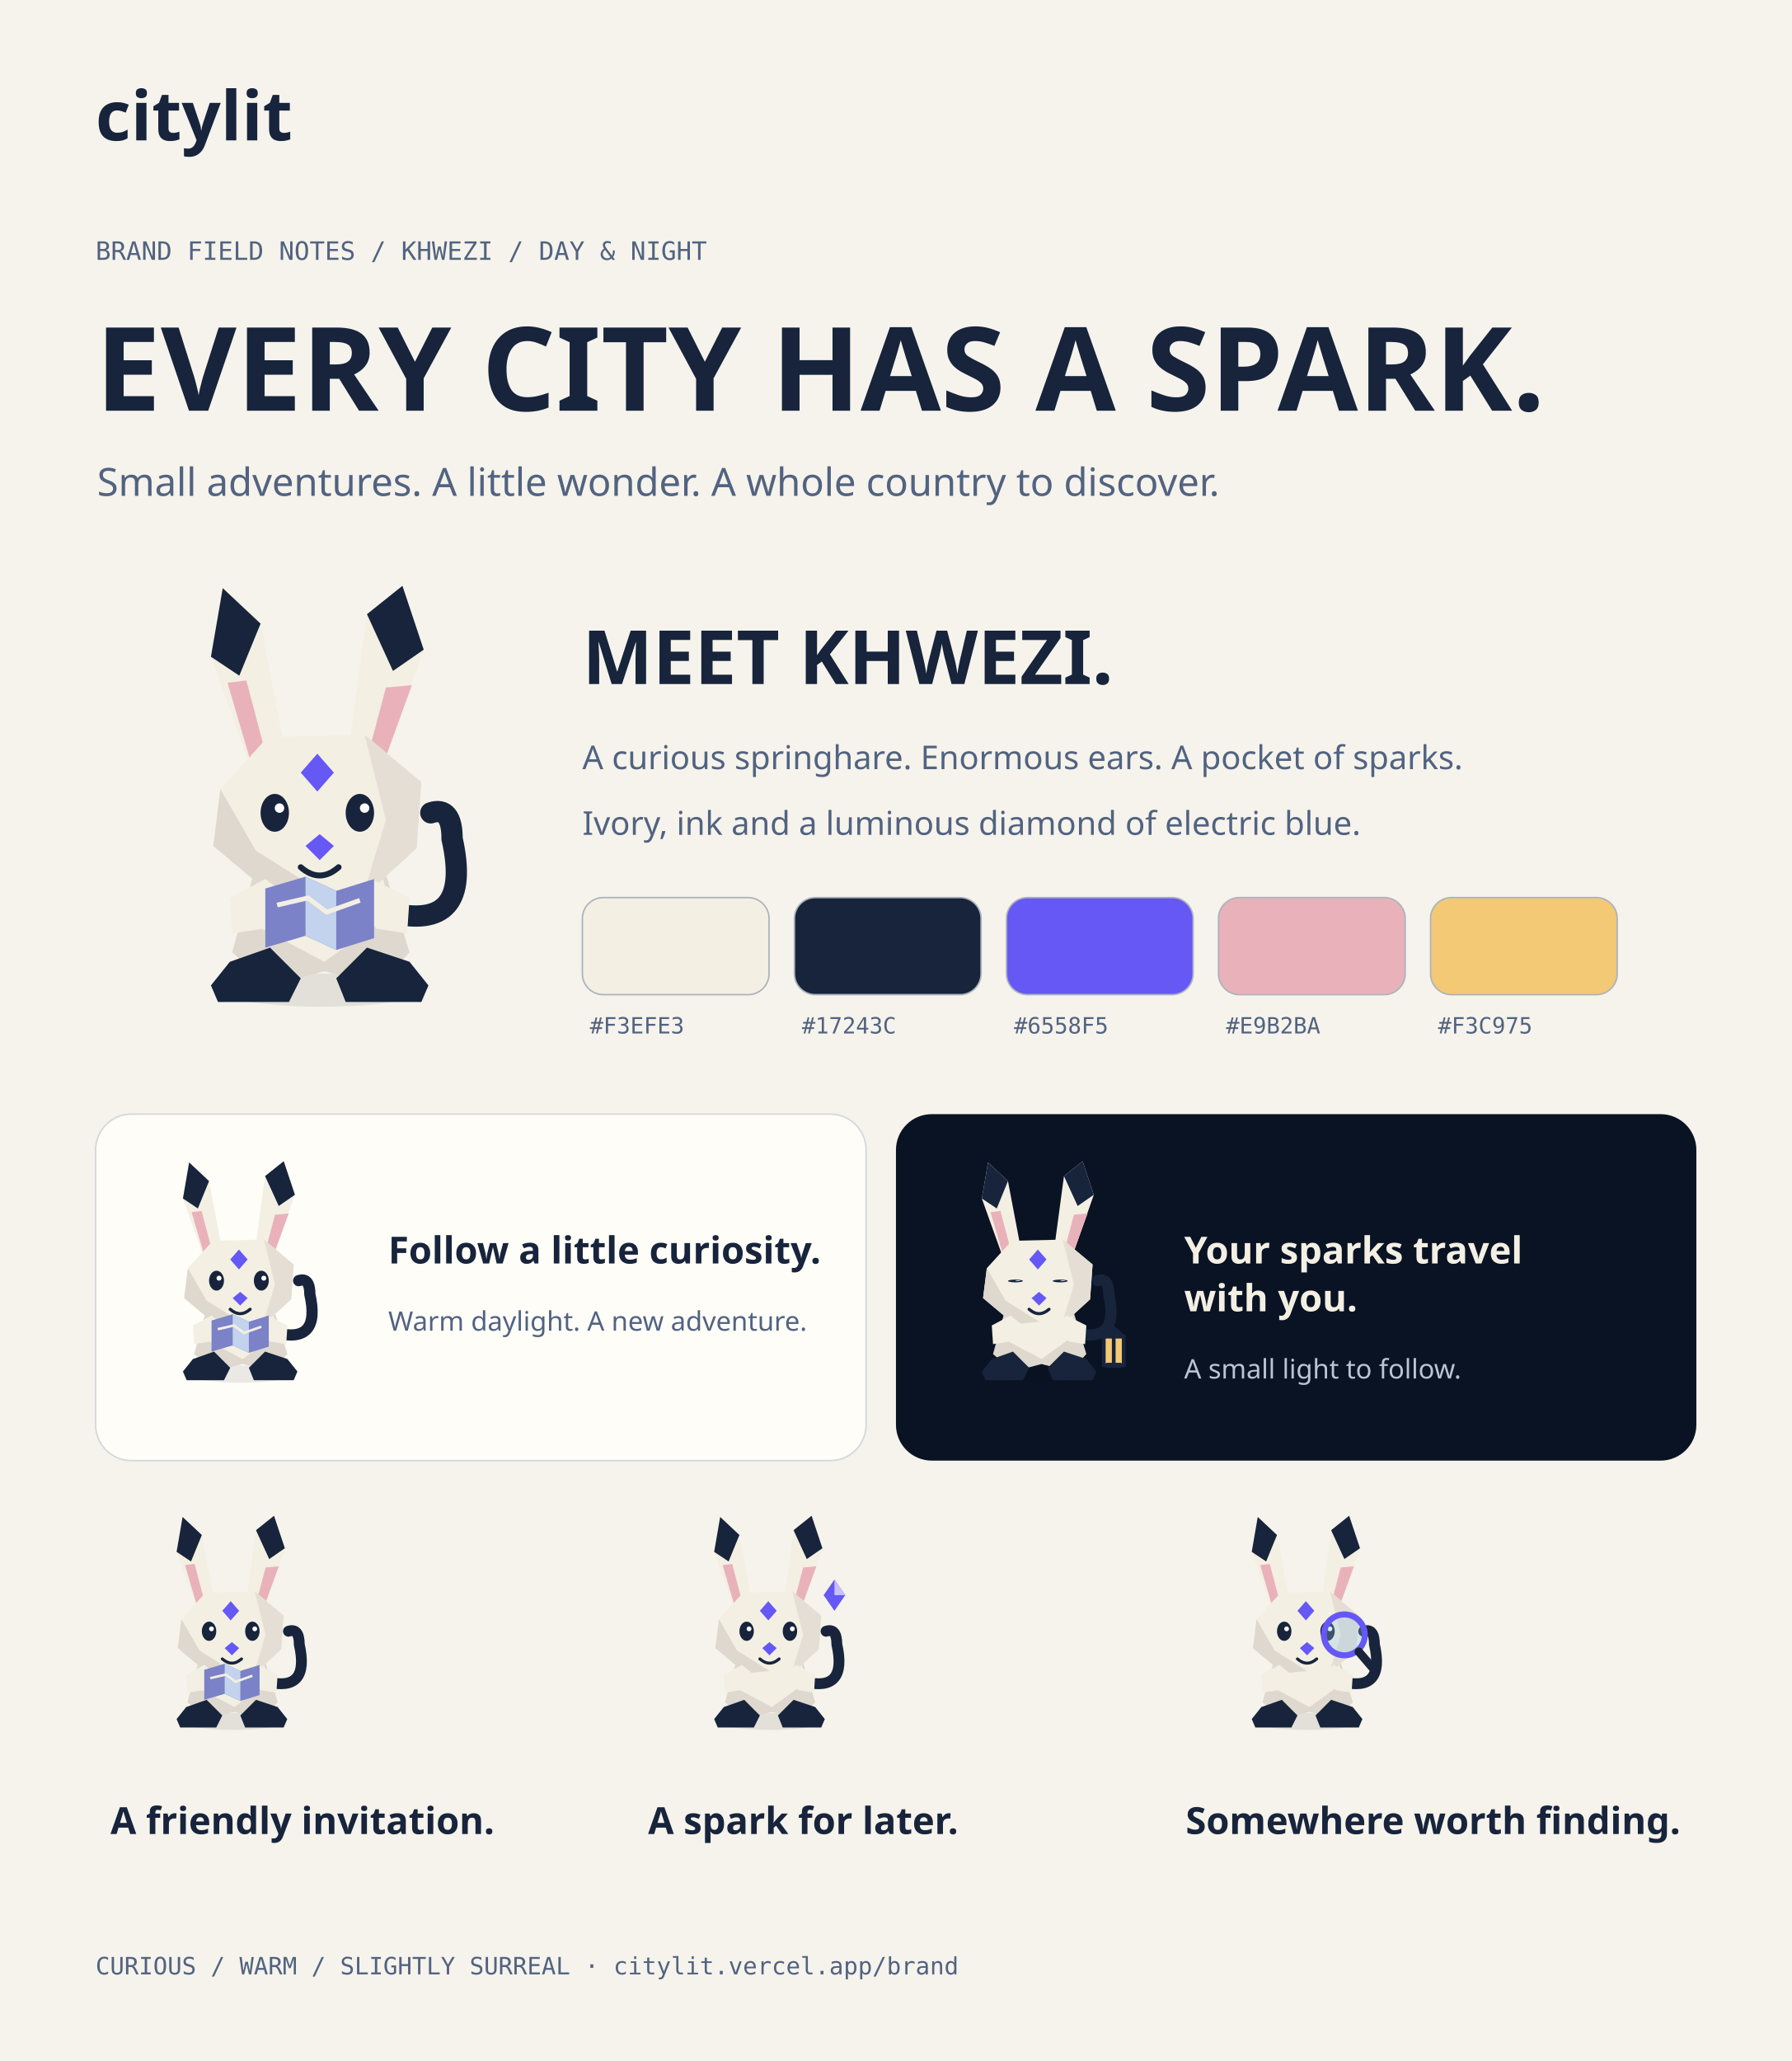
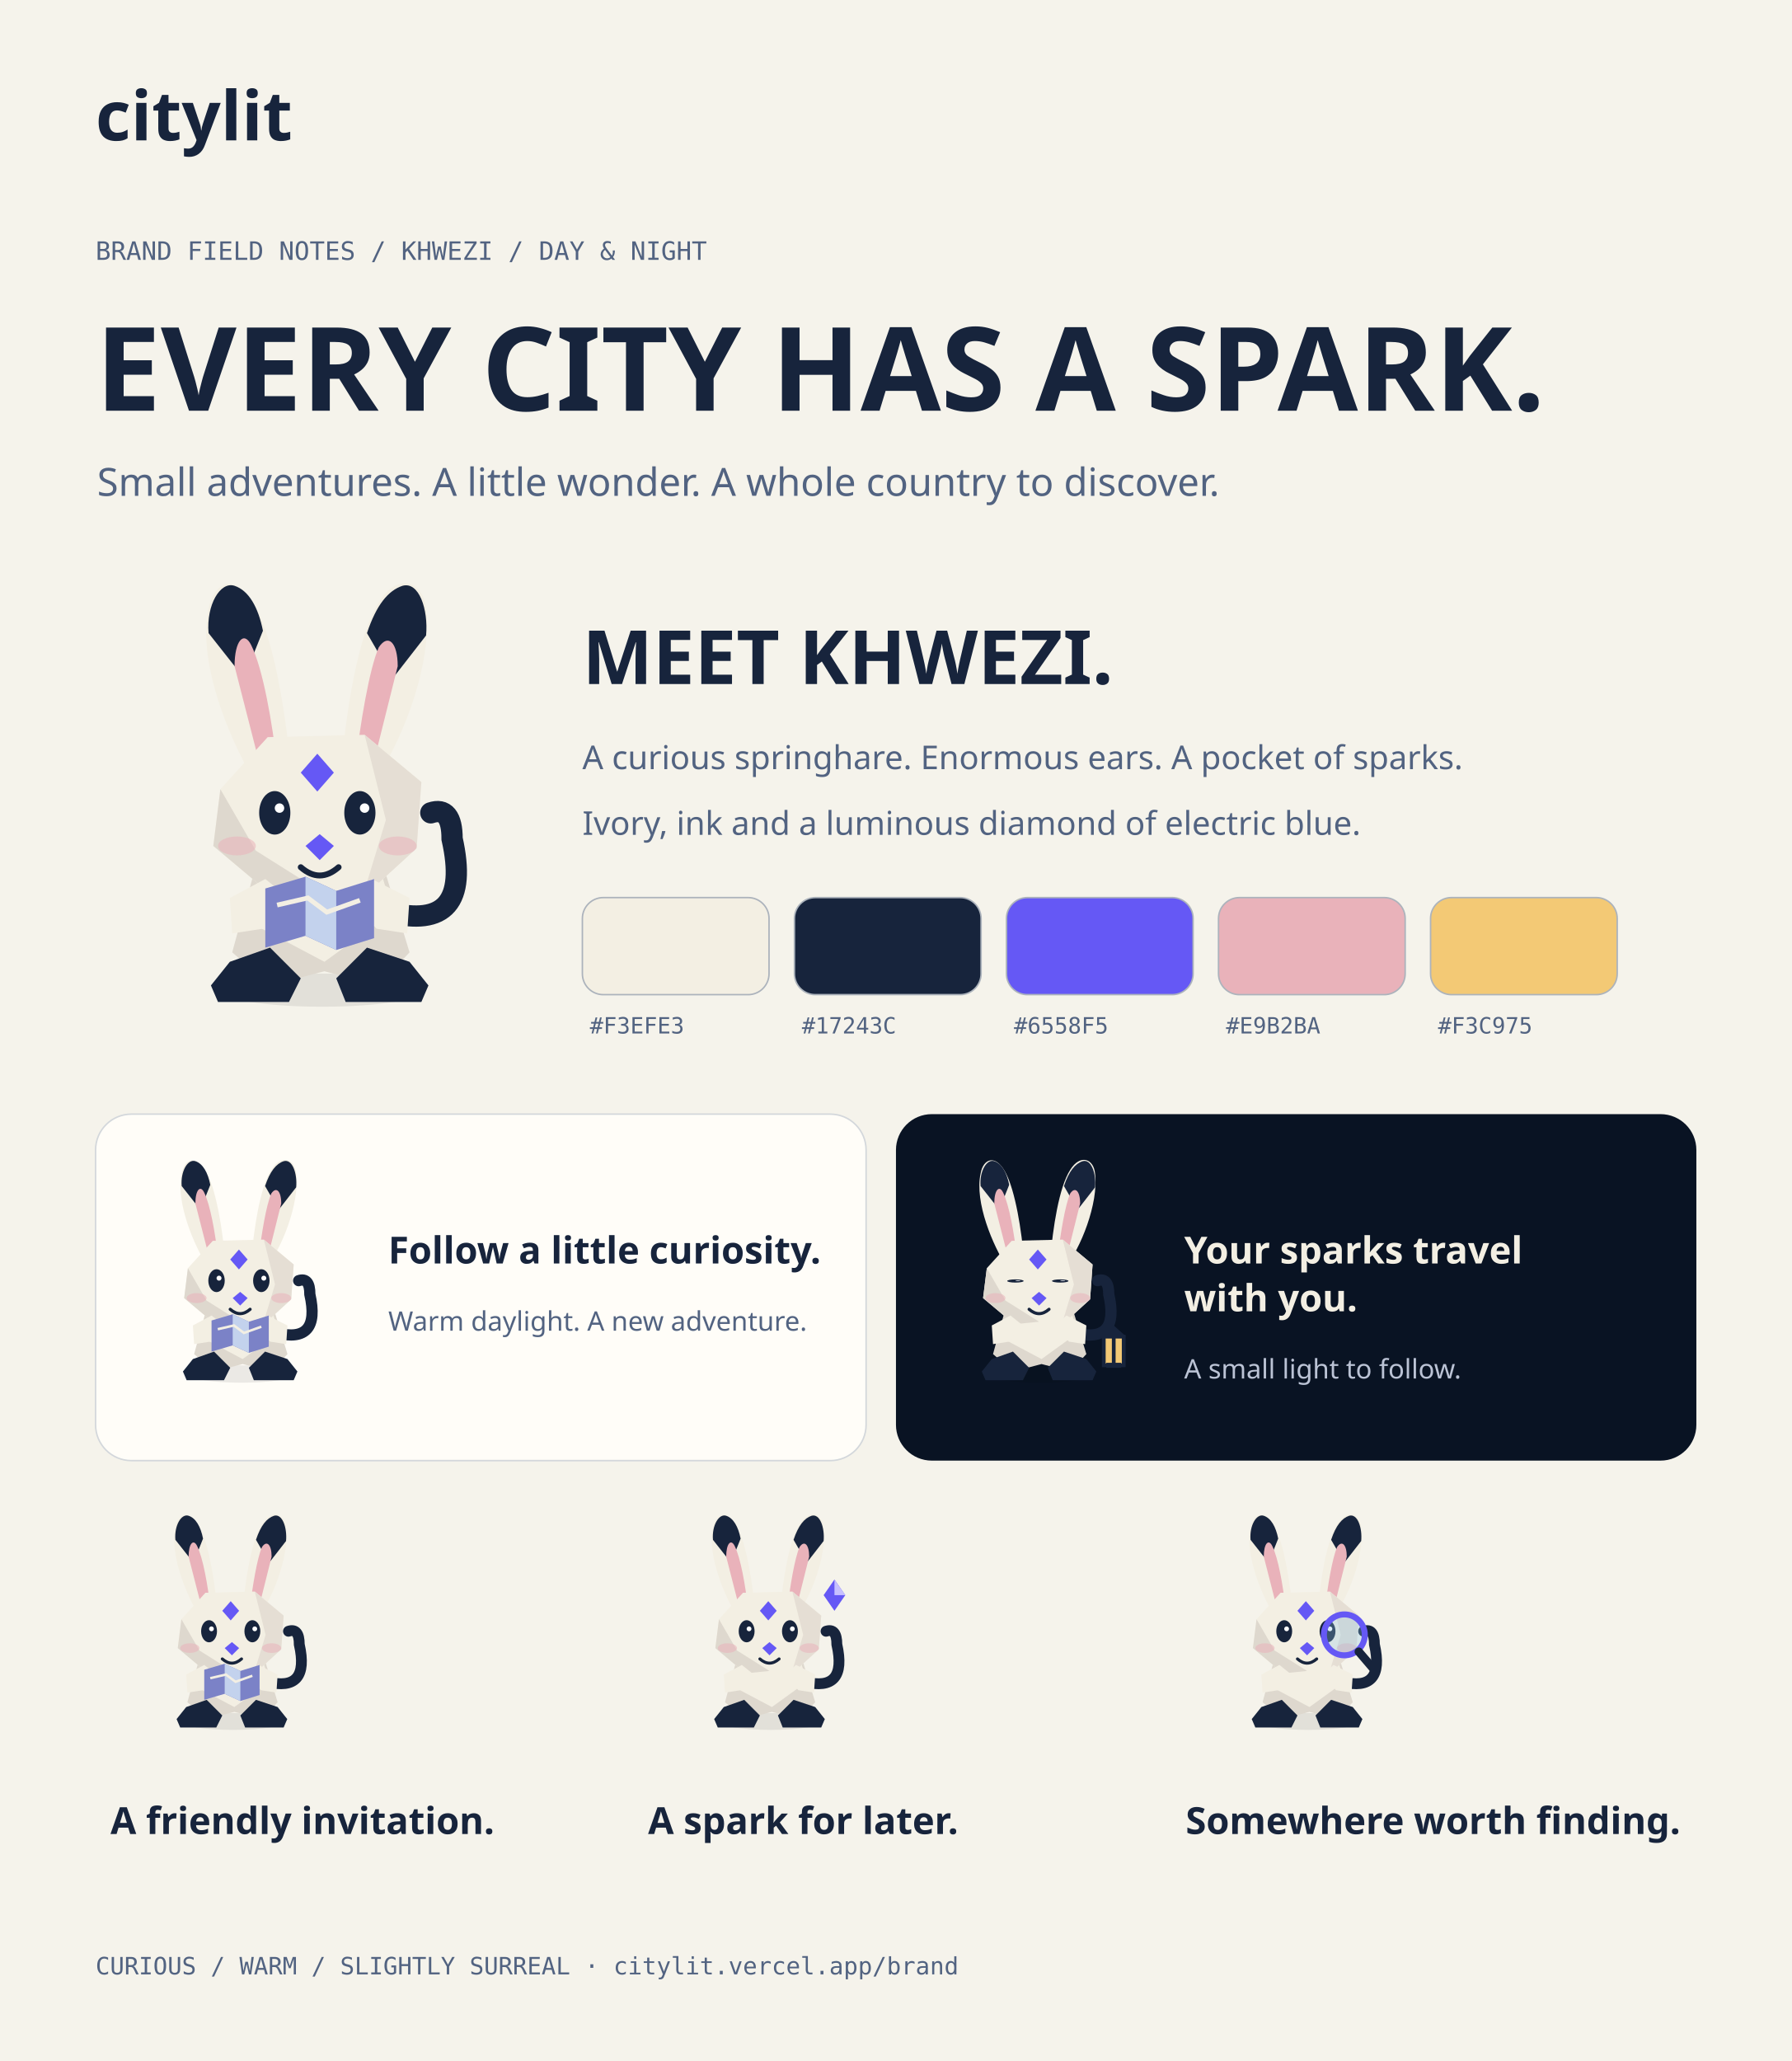
<svg xmlns="http://www.w3.org/2000/svg" width="1200" height="1380">
  <rect width="1200" height="1380" fill="#F5F3EB" />
  <text x="64" y="94" font-family="sans-serif" font-weight="700" font-size="46" fill="#17243C">citylit</text>
  <text x="64" y="174" font-family="monospace" font-size="17" fill="#526381">BRAND FIELD NOTES / KHWEZI / DAY &amp; NIGHT</text>
  <text x="64" y="275" font-family="sans-serif" font-size="78" font-weight="800" fill="#17243C" textLength="1050" lengthAdjust="spacingAndGlyphs">EVERY CITY HAS A SPARK.</text>
  <text x="65" y="332" font-family="sans-serif" font-size="26" fill="#526381">Small adventures. A little wonder. A whole country to discover.</text>
  <svg x="70" y="365" width="285" height="330" viewBox="0 0 180 200" fill="none">
    <ellipse cx="92" cy="184" rx="43" ry="7" fill="currentColor" opacity=".08" />
    <g class="khwezi-body">
      <path d="M120 151Q156 160 147 120Q147 106 138 109" stroke="#17243C" stroke-width="9" stroke-linecap="round" />
      <g class="khwezi-ear khwezi-ear-left">
-         <path d="M64 96 45 43 50 14 66 29 78 92Z" fill="#F3EFE3" />
-         <path d="m45 43 5-29 16 15-9 22Z" fill="#17243C" />
-         <path d="m60 53 10 38-8-3-10-34Z" fill="#E9B2BA" />
-       </g>
-       <g class="khwezi-ear khwezi-ear-right">
-         <path d="m102 92 9-67 15-12 9 27-20 57Z" fill="#F3EFE3" />
-         <path d="m111 25 15-12 9 27-13 9Z" fill="#17243C" />
-         <path d="m119 56-9 34 8-2 12-33Z" fill="#E9B2BA" />
-       </g>
-       <path d="m63 135-9 33 16 14 23-6 23 6 13-14-10-33Z" fill="#DED8CE" />
-       <path d="m67 133-8 21 34 18 29-21-6-20Z" fill="#F3EFE3" />
-       <path d="m53 172 17-6 13 13-5 10H48l-3-7Z" fill="#17243C" />
-       <path d="m111 166 18 6 8 10-3 7h-32l-4-10Z" fill="#17243C" />
-       <path d="m49 99 20-22 41-1 24 20-2 28-23 21-38-1-25-21Z" fill="#F3EFE3" />
-       <path d="m49 99-3 24 25 21 20-2-27-17Z" fill="#DED8CE" />
-       <path d="m110 76 24 20-2 28-23 21 10-33Z" fill="#E5DED4" />
-       <path d="m68 137-15 8 1 15 13-2 11-13Z" fill="#F3EFE3" />
-       <path d="m113 137 16 8-1 15-13-2-11-13Z" fill="#F3EFE3" />
-       <g class="khwezi-eyes">
-         <ellipse cx="72" cy="109" rx="6" ry="8" fill="#17243C" />
-         <ellipse cx="108" cy="109" rx="6" ry="8" fill="#17243C" />
-         <circle cx="74" cy="107" r="2" fill="white" />
-         <circle cx="110" cy="107" r="2" fill="white" />
-       </g>
+         <path d="M65 98C54 81 39 46 44 23c2-12 12-16 20-1 8 15 13 47 15 71Z" fill="#F3EFE3" />
+         <path d="M44 33C43 21 49 11 55 13c6 2 10 9 12 19l-8 20Z" fill="#17243C" />
+         <path d="M55 47c0-11 4-15 7-9 5 10 9 33 11 51l-8-3Z" fill="#E9B2BA" />
+       </g>
+       <g class="khwezi-ear khwezi-ear-right">
+         <path d="M100 92c2-25 7-58 16-72 8-13 19-9 20 3 3 24-12 61-24 75Z" fill="#F3EFE3" />
+         <path d="M111 33c4-12 9-18 15-20 7-2 11 10 10 21l-14 18Z" fill="#17243C" />
+         <path d="M124 47c0-10-4-14-8-8-4 9-8 33-10 51l8-3Z" fill="#E9B2BA" />
+       </g>
+       <path d="m63 135-9 33 16 14 23-6 23 6 13-14-10-33Z" fill="#DED8CE" />
+       <path d="m67 133-8 21 34 18 29-21-6-20Z" fill="#F3EFE3" />
+       <path d="m53 172 17-6 13 13-5 10H48l-3-7Z" fill="#17243C" />
+       <path d="m111 166 18 6 8 10-3 7h-32l-4-10Z" fill="#17243C" />
+       <path d="m49 99 20-22 41-1 24 20-2 28-23 21-38-1-25-21Z" fill="#F3EFE3" />
+       <path d="m49 99-3 24 25 21 20-2-27-17Z" fill="#DED8CE" />
+       <path d="m110 76 24 20-2 28-23 21 10-33Z" fill="#E5DED4" />
+       <path d="m68 137-15 8 1 15 13-2 11-13Z" fill="#F3EFE3" />
+       <path d="m113 137 16 8-1 15-13-2-11-13Z" fill="#F3EFE3" />
+       <g class="khwezi-eyes">
+         <ellipse cx="72" cy="109" rx="6.6" ry="9.2" fill="#17243C" />
+         <ellipse cx="108" cy="109" rx="6.6" ry="9.2" fill="#17243C" />
+         <circle cx="74" cy="107" r="2" fill="white" />
+         <circle cx="110" cy="107" r="2" fill="white" />
+       </g>
+       <ellipse cx="56" cy="123" rx="8" ry="4" fill="#E9B2BA" opacity=".55" />
+       <ellipse cx="124" cy="123" rx="8" ry="4" fill="#E9B2BA" opacity=".55" />
      <path d="m85 123 6-5 6 5-6 6Z" fill="#6558F5" />
      <path d="M83 132q8 7 16 0" stroke="#17243C" stroke-width="2.5" stroke-linecap="round" />
      <path d="m90 84 7 8-7 8-7-8Z" fill="#6558F5" />
      <g class="khwezi-prop">
        <path d="m68 141 17-5 13 6 16-5v25l-16 5-13-6-17 5Z" fill="#7B82C7" />
        <path d="m85 136 13 6v25l-13-6Z" fill="#C3D2ED" />
        <path d="m73 148 13-3 8 6 14-5" stroke="#F3EFE3" stroke-width="2" />
      </g>
    </g>
  </svg>
  <text x="390" y="458" font-family="sans-serif" font-weight="700" font-size="50" fill="#17243C">MEET KHWEZI.</text>
  <text x="390" y="515" font-family="sans-serif" font-size="22" fill="#526381">A curious springhare. Enormous ears. A pocket of sparks.</text>
  <text x="390" y="559" font-family="sans-serif" font-size="22" fill="#526381">Ivory, ink and a luminous diamond of electric blue.</text>
  <rect x="390" y="601" width="125" height="65" rx="14" fill="#F3EFE3" stroke="#ACB3BC" />
  <text x="395" y="692" font-family="monospace" font-size="15" fill="#526381">#F3EFE3</text>
  <rect x="532" y="601" width="125" height="65" rx="14" fill="#17243C" stroke="#ACB3BC" />
  <text x="537" y="692" font-family="monospace" font-size="15" fill="#526381">#17243C</text>
  <rect x="674" y="601" width="125" height="65" rx="14" fill="#6558F5" stroke="#ACB3BC" />
  <text x="679" y="692" font-family="monospace" font-size="15" fill="#526381">#6558F5</text>
  <rect x="816" y="601" width="125" height="65" rx="14" fill="#E9B2BA" stroke="#ACB3BC" />
  <text x="821" y="692" font-family="monospace" font-size="15" fill="#526381">#E9B2BA</text>
  <rect x="958" y="601" width="125" height="65" rx="14" fill="#F3C975" stroke="#ACB3BC" />
  <text x="963" y="692" font-family="monospace" font-size="15" fill="#526381">#F3C975</text>
  <rect x="64" y="746" width="516" height="232" rx="24" fill="#FFFDF8" stroke="#D3D7DB" />
  <svg x="85" y="765" width="150" height="170" viewBox="0 0 180 200" fill="none">
    <ellipse cx="92" cy="184" rx="43" ry="7" fill="currentColor" opacity=".08" />
    <g class="khwezi-body">
      <path d="M120 151Q156 160 147 120Q147 106 138 109" stroke="#17243C" stroke-width="9" stroke-linecap="round" />
      <g class="khwezi-ear khwezi-ear-left">
-         <path d="M64 96 45 43 50 14 66 29 78 92Z" fill="#F3EFE3" />
-         <path d="m45 43 5-29 16 15-9 22Z" fill="#17243C" />
-         <path d="m60 53 10 38-8-3-10-34Z" fill="#E9B2BA" />
-       </g>
-       <g class="khwezi-ear khwezi-ear-right">
-         <path d="m102 92 9-67 15-12 9 27-20 57Z" fill="#F3EFE3" />
-         <path d="m111 25 15-12 9 27-13 9Z" fill="#17243C" />
-         <path d="m119 56-9 34 8-2 12-33Z" fill="#E9B2BA" />
-       </g>
-       <path d="m63 135-9 33 16 14 23-6 23 6 13-14-10-33Z" fill="#DED8CE" />
-       <path d="m67 133-8 21 34 18 29-21-6-20Z" fill="#F3EFE3" />
-       <path d="m53 172 17-6 13 13-5 10H48l-3-7Z" fill="#17243C" />
-       <path d="m111 166 18 6 8 10-3 7h-32l-4-10Z" fill="#17243C" />
-       <path d="m49 99 20-22 41-1 24 20-2 28-23 21-38-1-25-21Z" fill="#F3EFE3" />
-       <path d="m49 99-3 24 25 21 20-2-27-17Z" fill="#DED8CE" />
-       <path d="m110 76 24 20-2 28-23 21 10-33Z" fill="#E5DED4" />
-       <path d="m68 137-15 8 1 15 13-2 11-13Z" fill="#F3EFE3" />
-       <path d="m113 137 16 8-1 15-13-2-11-13Z" fill="#F3EFE3" />
-       <g class="khwezi-eyes">
-         <ellipse cx="72" cy="109" rx="6" ry="8" fill="#17243C" />
-         <ellipse cx="108" cy="109" rx="6" ry="8" fill="#17243C" />
-         <circle cx="74" cy="107" r="2" fill="white" />
-         <circle cx="110" cy="107" r="2" fill="white" />
-       </g>
+         <path d="M65 98C54 81 39 46 44 23c2-12 12-16 20-1 8 15 13 47 15 71Z" fill="#F3EFE3" />
+         <path d="M44 33C43 21 49 11 55 13c6 2 10 9 12 19l-8 20Z" fill="#17243C" />
+         <path d="M55 47c0-11 4-15 7-9 5 10 9 33 11 51l-8-3Z" fill="#E9B2BA" />
+       </g>
+       <g class="khwezi-ear khwezi-ear-right">
+         <path d="M100 92c2-25 7-58 16-72 8-13 19-9 20 3 3 24-12 61-24 75Z" fill="#F3EFE3" />
+         <path d="M111 33c4-12 9-18 15-20 7-2 11 10 10 21l-14 18Z" fill="#17243C" />
+         <path d="M124 47c0-10-4-14-8-8-4 9-8 33-10 51l8-3Z" fill="#E9B2BA" />
+       </g>
+       <path d="m63 135-9 33 16 14 23-6 23 6 13-14-10-33Z" fill="#DED8CE" />
+       <path d="m67 133-8 21 34 18 29-21-6-20Z" fill="#F3EFE3" />
+       <path d="m53 172 17-6 13 13-5 10H48l-3-7Z" fill="#17243C" />
+       <path d="m111 166 18 6 8 10-3 7h-32l-4-10Z" fill="#17243C" />
+       <path d="m49 99 20-22 41-1 24 20-2 28-23 21-38-1-25-21Z" fill="#F3EFE3" />
+       <path d="m49 99-3 24 25 21 20-2-27-17Z" fill="#DED8CE" />
+       <path d="m110 76 24 20-2 28-23 21 10-33Z" fill="#E5DED4" />
+       <path d="m68 137-15 8 1 15 13-2 11-13Z" fill="#F3EFE3" />
+       <path d="m113 137 16 8-1 15-13-2-11-13Z" fill="#F3EFE3" />
+       <g class="khwezi-eyes">
+         <ellipse cx="72" cy="109" rx="6.6" ry="9.2" fill="#17243C" />
+         <ellipse cx="108" cy="109" rx="6.6" ry="9.2" fill="#17243C" />
+         <circle cx="74" cy="107" r="2" fill="white" />
+         <circle cx="110" cy="107" r="2" fill="white" />
+       </g>
+       <ellipse cx="56" cy="123" rx="8" ry="4" fill="#E9B2BA" opacity=".55" />
+       <ellipse cx="124" cy="123" rx="8" ry="4" fill="#E9B2BA" opacity=".55" />
      <path d="m85 123 6-5 6 5-6 6Z" fill="#6558F5" />
      <path d="M83 132q8 7 16 0" stroke="#17243C" stroke-width="2.5" stroke-linecap="round" />
      <path d="m90 84 7 8-7 8-7-8Z" fill="#6558F5" />
      <g class="khwezi-prop">
        <path d="m68 141 17-5 13 6 16-5v25l-16 5-13-6-17 5Z" fill="#7B82C7" />
        <path d="m85 136 13 6v25l-13-6Z" fill="#C3D2ED" />
        <path d="m73 148 13-3 8 6 14-5" stroke="#F3EFE3" stroke-width="2" />
      </g>
    </g>
  </svg>
  <text x="260" y="846" font-family="sans-serif" font-weight="700" font-size="25" fill="#17243C">Follow a little curiosity.</text>
  <text x="260" y="891" font-family="sans-serif" font-size="18" fill="#526381">Warm daylight. A new adventure.</text>
  <rect x="600" y="746" width="536" height="232" rx="24" fill="#091323" />
  <svg x="620" y="765" width="150" height="170" viewBox="0 0 180 200" fill="none">
    <ellipse cx="92" cy="184" rx="43" ry="7" fill="currentColor" opacity=".08" />
    <g class="khwezi-body">
      <path d="M120 151Q156 160 147 120Q147 106 138 109" stroke="#17243C" stroke-width="9" stroke-linecap="round" />
      <g class="khwezi-ear khwezi-ear-left">
-         <path d="M64 96 45 43 50 14 66 29 78 92Z" fill="#F3EFE3" />
-         <path d="m45 43 5-29 16 15-9 22Z" fill="#17243C" />
-         <path d="m60 53 10 38-8-3-10-34Z" fill="#E9B2BA" />
-       </g>
-       <g class="khwezi-ear khwezi-ear-right">
-         <path d="m102 92 9-67 15-12 9 27-20 57Z" fill="#F3EFE3" />
-         <path d="m111 25 15-12 9 27-13 9Z" fill="#17243C" />
-         <path d="m119 56-9 34 8-2 12-33Z" fill="#E9B2BA" />
+         <path d="M65 98C54 81 39 46 44 23c2-12 12-16 20-1 8 15 13 47 15 71Z" fill="#F3EFE3" />
+         <path d="M44 33C43 21 49 11 55 13c6 2 10 9 12 19l-8 20Z" fill="#17243C" />
+         <path d="M55 47c0-11 4-15 7-9 5 10 9 33 11 51l-8-3Z" fill="#E9B2BA" />
+       </g>
+       <g class="khwezi-ear khwezi-ear-right">
+         <path d="M100 92c2-25 7-58 16-72 8-13 19-9 20 3 3 24-12 61-24 75Z" fill="#F3EFE3" />
+         <path d="M111 33c4-12 9-18 15-20 7-2 11 10 10 21l-14 18Z" fill="#17243C" />
+         <path d="M124 47c0-10-4-14-8-8-4 9-8 33-10 51l8-3Z" fill="#E9B2BA" />
      </g>
      <path d="m63 135-9 33 16 14 23-6 23 6 13-14-10-33Z" fill="#DED8CE" />
      <path d="m67 133-8 21 34 18 29-21-6-20Z" fill="#F3EFE3" />
      <path d="m53 172 17-6 13 13-5 10H48l-3-7Z" fill="#17243C" />
      <path d="m111 166 18 6 8 10-3 7h-32l-4-10Z" fill="#17243C" />
      <path d="m49 99 20-22 41-1 24 20-2 28-23 21-38-1-25-21Z" fill="#F3EFE3" />
      <path d="m49 99-3 24 25 21 20-2-27-17Z" fill="#DED8CE" />
      <path d="m110 76 24 20-2 28-23 21 10-33Z" fill="#E5DED4" />
      <path d="m68 137-15 8 1 15 13-2 11-13Z" fill="#F3EFE3" />
      <path d="m113 137 16 8-1 15-13-2-11-13Z" fill="#F3EFE3" />
      <g class="khwezi-eyes" transform="translate(0 94) scale(1 .14)">
-         <ellipse cx="72" cy="109" rx="6" ry="8" fill="#17243C" />
-         <ellipse cx="108" cy="109" rx="6" ry="8" fill="#17243C" />
-         <circle cx="74" cy="107" r="2" fill="white" />
-         <circle cx="110" cy="107" r="2" fill="white" />
-       </g>
+         <ellipse cx="72" cy="109" rx="6.6" ry="9.2" fill="#17243C" />
+         <ellipse cx="108" cy="109" rx="6.6" ry="9.2" fill="#17243C" />
+         <circle cx="74" cy="107" r="2" fill="white" />
+         <circle cx="110" cy="107" r="2" fill="white" />
+       </g>
+       <ellipse cx="56" cy="123" rx="8" ry="4" fill="#E9B2BA" opacity=".55" />
+       <ellipse cx="124" cy="123" rx="8" ry="4" fill="#E9B2BA" opacity=".55" />
      <path d="m85 123 6-5 6 5-6 6Z" fill="#6558F5" />
      <path d="M83 132q8 7 16 0" stroke="#17243C" stroke-width="2.5" stroke-linecap="round" />
      <path d="m90 84 7 8-7 8-7-8Z" fill="#6558F5" />
    </g>
    <g class="khwezi-lantern">
      <path d="m141 154 10-9 10 9Z" fill="#17243C" />
      <path d="M143 154h16v23h-16Z" fill="#F3C975" />
      <path d="M143 154h16v23h-16ZM151 154v23" stroke="#17243C" stroke-width="3" />
      <path d="M145 177h12" stroke="#17243C" stroke-width="4" />
    </g>
  </svg>
  <text x="793" y="846" font-family="sans-serif" font-weight="700" font-size="25" fill="#F3EFE3">
    <tspan x="793" dy="0">Your sparks travel</tspan>
    <tspan x="793" dy="32">with you.</tspan>
  </text>
  <text x="793" y="923" font-family="sans-serif" font-size="18" fill="#BBC3D5">A small light to follow.</text>
  <svg x="82" y="1000" width="145" height="170" viewBox="0 0 180 200" fill="none">
    <ellipse cx="92" cy="184" rx="43" ry="7" fill="currentColor" opacity=".08" />
    <g class="khwezi-body">
      <path d="M120 151Q156 160 147 120Q147 106 138 109" stroke="#17243C" stroke-width="9" stroke-linecap="round" />
      <g class="khwezi-ear khwezi-ear-left">
-         <path d="M64 96 45 43 50 14 66 29 78 92Z" fill="#F3EFE3" />
-         <path d="m45 43 5-29 16 15-9 22Z" fill="#17243C" />
-         <path d="m60 53 10 38-8-3-10-34Z" fill="#E9B2BA" />
-       </g>
-       <g class="khwezi-ear khwezi-ear-right">
-         <path d="m102 92 9-67 15-12 9 27-20 57Z" fill="#F3EFE3" />
-         <path d="m111 25 15-12 9 27-13 9Z" fill="#17243C" />
-         <path d="m119 56-9 34 8-2 12-33Z" fill="#E9B2BA" />
-       </g>
-       <path d="m63 135-9 33 16 14 23-6 23 6 13-14-10-33Z" fill="#DED8CE" />
-       <path d="m67 133-8 21 34 18 29-21-6-20Z" fill="#F3EFE3" />
-       <path d="m53 172 17-6 13 13-5 10H48l-3-7Z" fill="#17243C" />
-       <path d="m111 166 18 6 8 10-3 7h-32l-4-10Z" fill="#17243C" />
-       <path d="m49 99 20-22 41-1 24 20-2 28-23 21-38-1-25-21Z" fill="#F3EFE3" />
-       <path d="m49 99-3 24 25 21 20-2-27-17Z" fill="#DED8CE" />
-       <path d="m110 76 24 20-2 28-23 21 10-33Z" fill="#E5DED4" />
-       <path d="m68 137-15 8 1 15 13-2 11-13Z" fill="#F3EFE3" />
-       <path d="m113 137 16 8-1 15-13-2-11-13Z" fill="#F3EFE3" />
-       <g class="khwezi-eyes">
-         <ellipse cx="72" cy="109" rx="6" ry="8" fill="#17243C" />
-         <ellipse cx="108" cy="109" rx="6" ry="8" fill="#17243C" />
-         <circle cx="74" cy="107" r="2" fill="white" />
-         <circle cx="110" cy="107" r="2" fill="white" />
-       </g>
+         <path d="M65 98C54 81 39 46 44 23c2-12 12-16 20-1 8 15 13 47 15 71Z" fill="#F3EFE3" />
+         <path d="M44 33C43 21 49 11 55 13c6 2 10 9 12 19l-8 20Z" fill="#17243C" />
+         <path d="M55 47c0-11 4-15 7-9 5 10 9 33 11 51l-8-3Z" fill="#E9B2BA" />
+       </g>
+       <g class="khwezi-ear khwezi-ear-right">
+         <path d="M100 92c2-25 7-58 16-72 8-13 19-9 20 3 3 24-12 61-24 75Z" fill="#F3EFE3" />
+         <path d="M111 33c4-12 9-18 15-20 7-2 11 10 10 21l-14 18Z" fill="#17243C" />
+         <path d="M124 47c0-10-4-14-8-8-4 9-8 33-10 51l8-3Z" fill="#E9B2BA" />
+       </g>
+       <path d="m63 135-9 33 16 14 23-6 23 6 13-14-10-33Z" fill="#DED8CE" />
+       <path d="m67 133-8 21 34 18 29-21-6-20Z" fill="#F3EFE3" />
+       <path d="m53 172 17-6 13 13-5 10H48l-3-7Z" fill="#17243C" />
+       <path d="m111 166 18 6 8 10-3 7h-32l-4-10Z" fill="#17243C" />
+       <path d="m49 99 20-22 41-1 24 20-2 28-23 21-38-1-25-21Z" fill="#F3EFE3" />
+       <path d="m49 99-3 24 25 21 20-2-27-17Z" fill="#DED8CE" />
+       <path d="m110 76 24 20-2 28-23 21 10-33Z" fill="#E5DED4" />
+       <path d="m68 137-15 8 1 15 13-2 11-13Z" fill="#F3EFE3" />
+       <path d="m113 137 16 8-1 15-13-2-11-13Z" fill="#F3EFE3" />
+       <g class="khwezi-eyes">
+         <ellipse cx="72" cy="109" rx="6.6" ry="9.2" fill="#17243C" />
+         <ellipse cx="108" cy="109" rx="6.6" ry="9.2" fill="#17243C" />
+         <circle cx="74" cy="107" r="2" fill="white" />
+         <circle cx="110" cy="107" r="2" fill="white" />
+       </g>
+       <ellipse cx="56" cy="123" rx="8" ry="4" fill="#E9B2BA" opacity=".55" />
+       <ellipse cx="124" cy="123" rx="8" ry="4" fill="#E9B2BA" opacity=".55" />
      <path d="m85 123 6-5 6 5-6 6Z" fill="#6558F5" />
      <path d="M83 132q8 7 16 0" stroke="#17243C" stroke-width="2.5" stroke-linecap="round" />
      <path d="m90 84 7 8-7 8-7-8Z" fill="#6558F5" />
      <g class="khwezi-prop">
        <path d="m68 141 17-5 13 6 16-5v25l-16 5-13-6-17 5Z" fill="#7B82C7" />
        <path d="m85 136 13 6v25l-13-6Z" fill="#C3D2ED" />
        <path d="m73 148 13-3 8 6 14-5" stroke="#F3EFE3" stroke-width="2" />
      </g>
    </g>
  </svg>
  <text x="74" y="1228" font-family="sans-serif" font-size="25" font-weight="700" fill="#17243C">A friendly invitation.</text>
  <svg x="442" y="1000" width="145" height="170" viewBox="0 0 180 200" fill="none">
    <ellipse cx="92" cy="184" rx="43" ry="7" fill="currentColor" opacity=".08" />
    <g class="khwezi-body">
      <path d="M120 151Q156 160 147 120Q147 106 138 109" stroke="#17243C" stroke-width="9" stroke-linecap="round" />
      <g class="khwezi-ear khwezi-ear-left">
-         <path d="M64 96 45 43 50 14 66 29 78 92Z" fill="#F3EFE3" />
-         <path d="m45 43 5-29 16 15-9 22Z" fill="#17243C" />
-         <path d="m60 53 10 38-8-3-10-34Z" fill="#E9B2BA" />
-       </g>
-       <g class="khwezi-ear khwezi-ear-right">
-         <path d="m102 92 9-67 15-12 9 27-20 57Z" fill="#F3EFE3" />
-         <path d="m111 25 15-12 9 27-13 9Z" fill="#17243C" />
-         <path d="m119 56-9 34 8-2 12-33Z" fill="#E9B2BA" />
-       </g>
-       <path d="m63 135-9 33 16 14 23-6 23 6 13-14-10-33Z" fill="#DED8CE" />
-       <path d="m67 133-8 21 34 18 29-21-6-20Z" fill="#F3EFE3" />
-       <path d="m53 172 17-6 13 13-5 10H48l-3-7Z" fill="#17243C" />
-       <path d="m111 166 18 6 8 10-3 7h-32l-4-10Z" fill="#17243C" />
-       <path d="m49 99 20-22 41-1 24 20-2 28-23 21-38-1-25-21Z" fill="#F3EFE3" />
-       <path d="m49 99-3 24 25 21 20-2-27-17Z" fill="#DED8CE" />
-       <path d="m110 76 24 20-2 28-23 21 10-33Z" fill="#E5DED4" />
-       <path d="m68 137-15 8 1 15 13-2 11-13Z" fill="#F3EFE3" />
-       <path d="m113 137 16 8-1 15-13-2-11-13Z" fill="#F3EFE3" />
-       <g class="khwezi-eyes">
-         <ellipse cx="72" cy="109" rx="6" ry="8" fill="#17243C" />
-         <ellipse cx="108" cy="109" rx="6" ry="8" fill="#17243C" />
-         <circle cx="74" cy="107" r="2" fill="white" />
-         <circle cx="110" cy="107" r="2" fill="white" />
-       </g>
+         <path d="M65 98C54 81 39 46 44 23c2-12 12-16 20-1 8 15 13 47 15 71Z" fill="#F3EFE3" />
+         <path d="M44 33C43 21 49 11 55 13c6 2 10 9 12 19l-8 20Z" fill="#17243C" />
+         <path d="M55 47c0-11 4-15 7-9 5 10 9 33 11 51l-8-3Z" fill="#E9B2BA" />
+       </g>
+       <g class="khwezi-ear khwezi-ear-right">
+         <path d="M100 92c2-25 7-58 16-72 8-13 19-9 20 3 3 24-12 61-24 75Z" fill="#F3EFE3" />
+         <path d="M111 33c4-12 9-18 15-20 7-2 11 10 10 21l-14 18Z" fill="#17243C" />
+         <path d="M124 47c0-10-4-14-8-8-4 9-8 33-10 51l8-3Z" fill="#E9B2BA" />
+       </g>
+       <path d="m63 135-9 33 16 14 23-6 23 6 13-14-10-33Z" fill="#DED8CE" />
+       <path d="m67 133-8 21 34 18 29-21-6-20Z" fill="#F3EFE3" />
+       <path d="m53 172 17-6 13 13-5 10H48l-3-7Z" fill="#17243C" />
+       <path d="m111 166 18 6 8 10-3 7h-32l-4-10Z" fill="#17243C" />
+       <path d="m49 99 20-22 41-1 24 20-2 28-23 21-38-1-25-21Z" fill="#F3EFE3" />
+       <path d="m49 99-3 24 25 21 20-2-27-17Z" fill="#DED8CE" />
+       <path d="m110 76 24 20-2 28-23 21 10-33Z" fill="#E5DED4" />
+       <path d="m68 137-15 8 1 15 13-2 11-13Z" fill="#F3EFE3" />
+       <path d="m113 137 16 8-1 15-13-2-11-13Z" fill="#F3EFE3" />
+       <g class="khwezi-eyes">
+         <ellipse cx="72" cy="109" rx="6.6" ry="9.2" fill="#17243C" />
+         <ellipse cx="108" cy="109" rx="6.6" ry="9.2" fill="#17243C" />
+         <circle cx="74" cy="107" r="2" fill="white" />
+         <circle cx="110" cy="107" r="2" fill="white" />
+       </g>
+       <ellipse cx="56" cy="123" rx="8" ry="4" fill="#E9B2BA" opacity=".55" />
+       <ellipse cx="124" cy="123" rx="8" ry="4" fill="#E9B2BA" opacity=".55" />
      <path d="m85 123 6-5 6 5-6 6Z" fill="#6558F5" />
      <path d="M83 132q8 7 16 0" stroke="#17243C" stroke-width="2.5" stroke-linecap="round" />
      <path d="m90 84 7 8-7 8-7-8Z" fill="#6558F5" />
    </g>
    <g class="khwezi-orbit-spark">
      <path d="m145 66 9 13-9 13-9-13Z" fill="#6558F5" />
      <path d="m145 66 9 13h-9Z" fill="#C7C0FF" />
    </g>
  </svg>
  <text x="434" y="1228" font-family="sans-serif" font-size="25" font-weight="700" fill="#17243C">A spark for later.</text>
  <svg x="802" y="1000" width="145" height="170" viewBox="0 0 180 200" fill="none">
    <ellipse cx="92" cy="184" rx="43" ry="7" fill="currentColor" opacity=".08" />
    <g class="khwezi-body">
      <path d="M120 151Q156 160 147 120Q147 106 138 109" stroke="#17243C" stroke-width="9" stroke-linecap="round" />
      <g class="khwezi-ear khwezi-ear-left">
-         <path d="M64 96 45 43 50 14 66 29 78 92Z" fill="#F3EFE3" />
-         <path d="m45 43 5-29 16 15-9 22Z" fill="#17243C" />
-         <path d="m60 53 10 38-8-3-10-34Z" fill="#E9B2BA" />
-       </g>
-       <g class="khwezi-ear khwezi-ear-right">
-         <path d="m102 92 9-67 15-12 9 27-20 57Z" fill="#F3EFE3" />
-         <path d="m111 25 15-12 9 27-13 9Z" fill="#17243C" />
-         <path d="m119 56-9 34 8-2 12-33Z" fill="#E9B2BA" />
-       </g>
-       <path d="m63 135-9 33 16 14 23-6 23 6 13-14-10-33Z" fill="#DED8CE" />
-       <path d="m67 133-8 21 34 18 29-21-6-20Z" fill="#F3EFE3" />
-       <path d="m53 172 17-6 13 13-5 10H48l-3-7Z" fill="#17243C" />
-       <path d="m111 166 18 6 8 10-3 7h-32l-4-10Z" fill="#17243C" />
-       <path d="m49 99 20-22 41-1 24 20-2 28-23 21-38-1-25-21Z" fill="#F3EFE3" />
-       <path d="m49 99-3 24 25 21 20-2-27-17Z" fill="#DED8CE" />
-       <path d="m110 76 24 20-2 28-23 21 10-33Z" fill="#E5DED4" />
-       <path d="m68 137-15 8 1 15 13-2 11-13Z" fill="#F3EFE3" />
-       <path d="m113 137 16 8-1 15-13-2-11-13Z" fill="#F3EFE3" />
-       <g class="khwezi-eyes">
-         <ellipse cx="72" cy="109" rx="6" ry="8" fill="#17243C" />
-         <ellipse cx="108" cy="109" rx="6" ry="8" fill="#17243C" />
-         <circle cx="74" cy="107" r="2" fill="white" />
-         <circle cx="110" cy="107" r="2" fill="white" />
-       </g>
+         <path d="M65 98C54 81 39 46 44 23c2-12 12-16 20-1 8 15 13 47 15 71Z" fill="#F3EFE3" />
+         <path d="M44 33C43 21 49 11 55 13c6 2 10 9 12 19l-8 20Z" fill="#17243C" />
+         <path d="M55 47c0-11 4-15 7-9 5 10 9 33 11 51l-8-3Z" fill="#E9B2BA" />
+       </g>
+       <g class="khwezi-ear khwezi-ear-right">
+         <path d="M100 92c2-25 7-58 16-72 8-13 19-9 20 3 3 24-12 61-24 75Z" fill="#F3EFE3" />
+         <path d="M111 33c4-12 9-18 15-20 7-2 11 10 10 21l-14 18Z" fill="#17243C" />
+         <path d="M124 47c0-10-4-14-8-8-4 9-8 33-10 51l8-3Z" fill="#E9B2BA" />
+       </g>
+       <path d="m63 135-9 33 16 14 23-6 23 6 13-14-10-33Z" fill="#DED8CE" />
+       <path d="m67 133-8 21 34 18 29-21-6-20Z" fill="#F3EFE3" />
+       <path d="m53 172 17-6 13 13-5 10H48l-3-7Z" fill="#17243C" />
+       <path d="m111 166 18 6 8 10-3 7h-32l-4-10Z" fill="#17243C" />
+       <path d="m49 99 20-22 41-1 24 20-2 28-23 21-38-1-25-21Z" fill="#F3EFE3" />
+       <path d="m49 99-3 24 25 21 20-2-27-17Z" fill="#DED8CE" />
+       <path d="m110 76 24 20-2 28-23 21 10-33Z" fill="#E5DED4" />
+       <path d="m68 137-15 8 1 15 13-2 11-13Z" fill="#F3EFE3" />
+       <path d="m113 137 16 8-1 15-13-2-11-13Z" fill="#F3EFE3" />
+       <g class="khwezi-eyes">
+         <ellipse cx="72" cy="109" rx="6.6" ry="9.2" fill="#17243C" />
+         <ellipse cx="108" cy="109" rx="6.6" ry="9.2" fill="#17243C" />
+         <circle cx="74" cy="107" r="2" fill="white" />
+         <circle cx="110" cy="107" r="2" fill="white" />
+       </g>
+       <ellipse cx="56" cy="123" rx="8" ry="4" fill="#E9B2BA" opacity=".55" />
+       <ellipse cx="124" cy="123" rx="8" ry="4" fill="#E9B2BA" opacity=".55" />
      <path d="m85 123 6-5 6 5-6 6Z" fill="#6558F5" />
      <path d="M83 132q8 7 16 0" stroke="#17243C" stroke-width="2.5" stroke-linecap="round" />
      <path d="m90 84 7 8-7 8-7-8Z" fill="#6558F5" />
      <g class="khwezi-prop">
        <circle cx="122" cy="112" r="17" fill="#8DC6E8" fill-opacity=".3" stroke="#6558F5" stroke-width="5" />
        <path d="m134 126 12 14" stroke="#17243C" stroke-width="7" stroke-linecap="round" />
      </g>
    </g>
  </svg>
  <text x="794" y="1228" font-family="sans-serif" font-size="25" font-weight="700" fill="#17243C">Somewhere worth finding.</text>
  <text x="64" y="1322" font-family="monospace" font-size="16" fill="#526381">CURIOUS / WARM / SLIGHTLY SURREAL · citylit.vercel.app/brand</text>
</svg>
